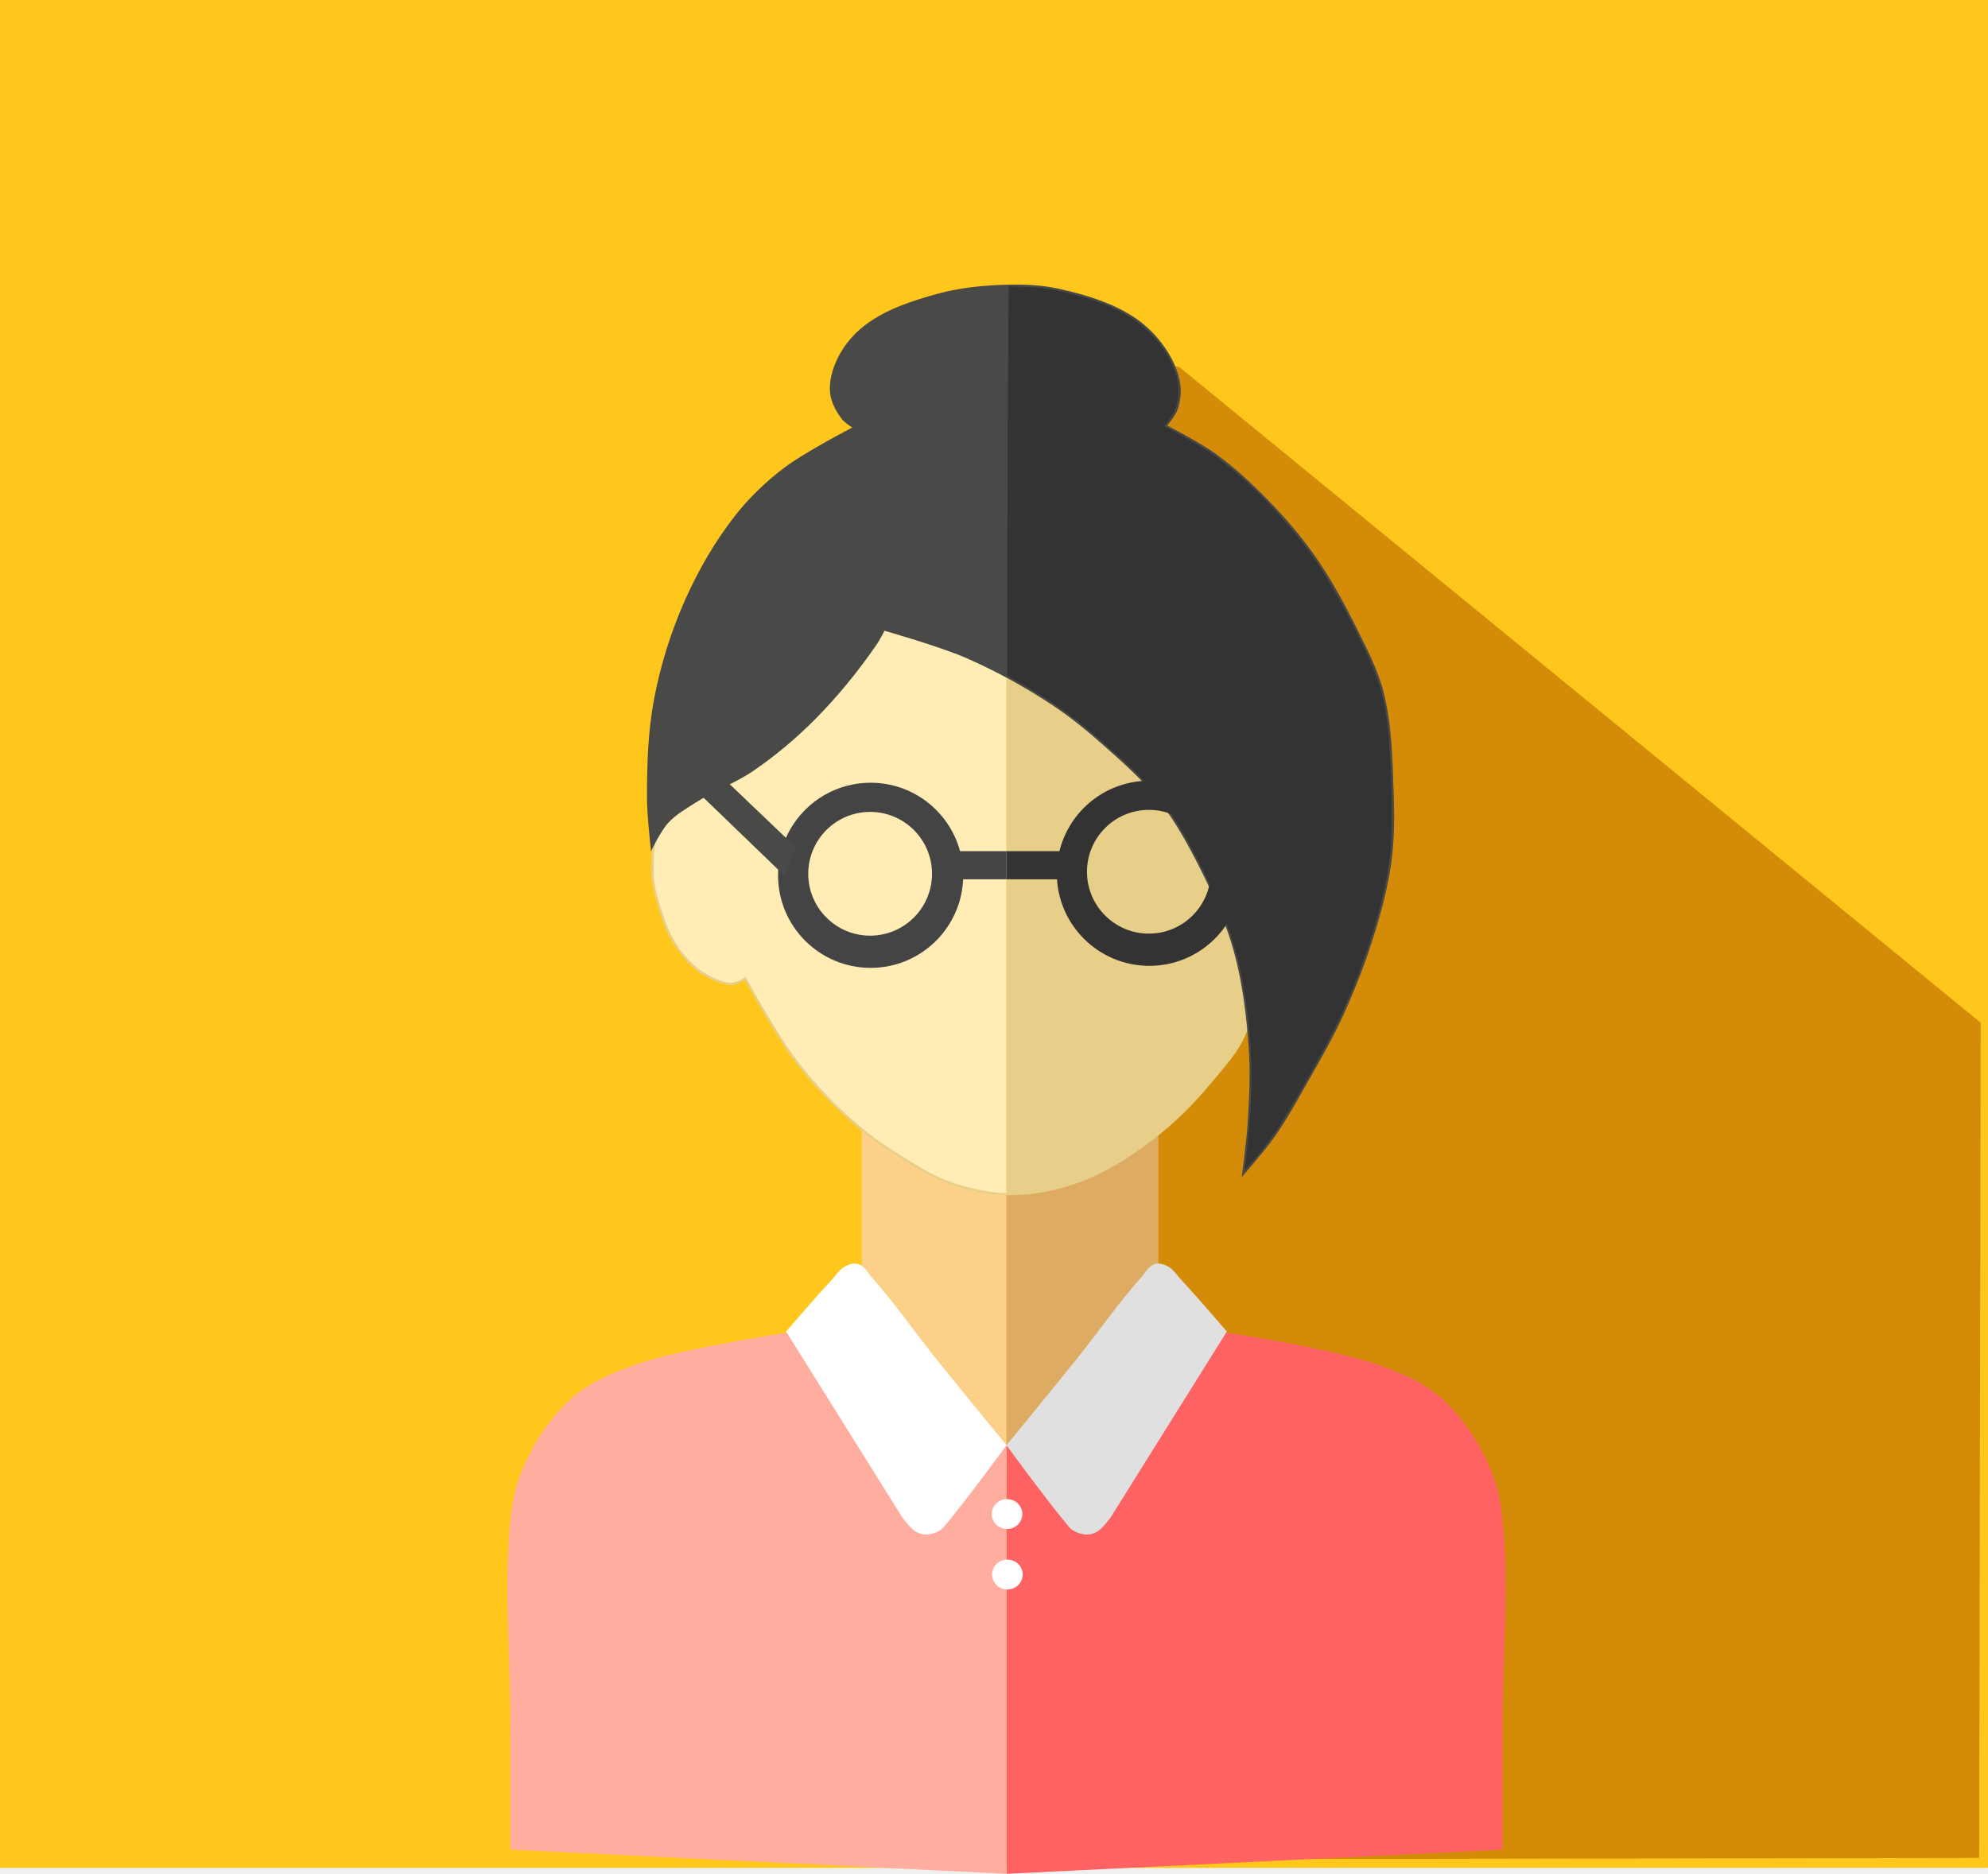
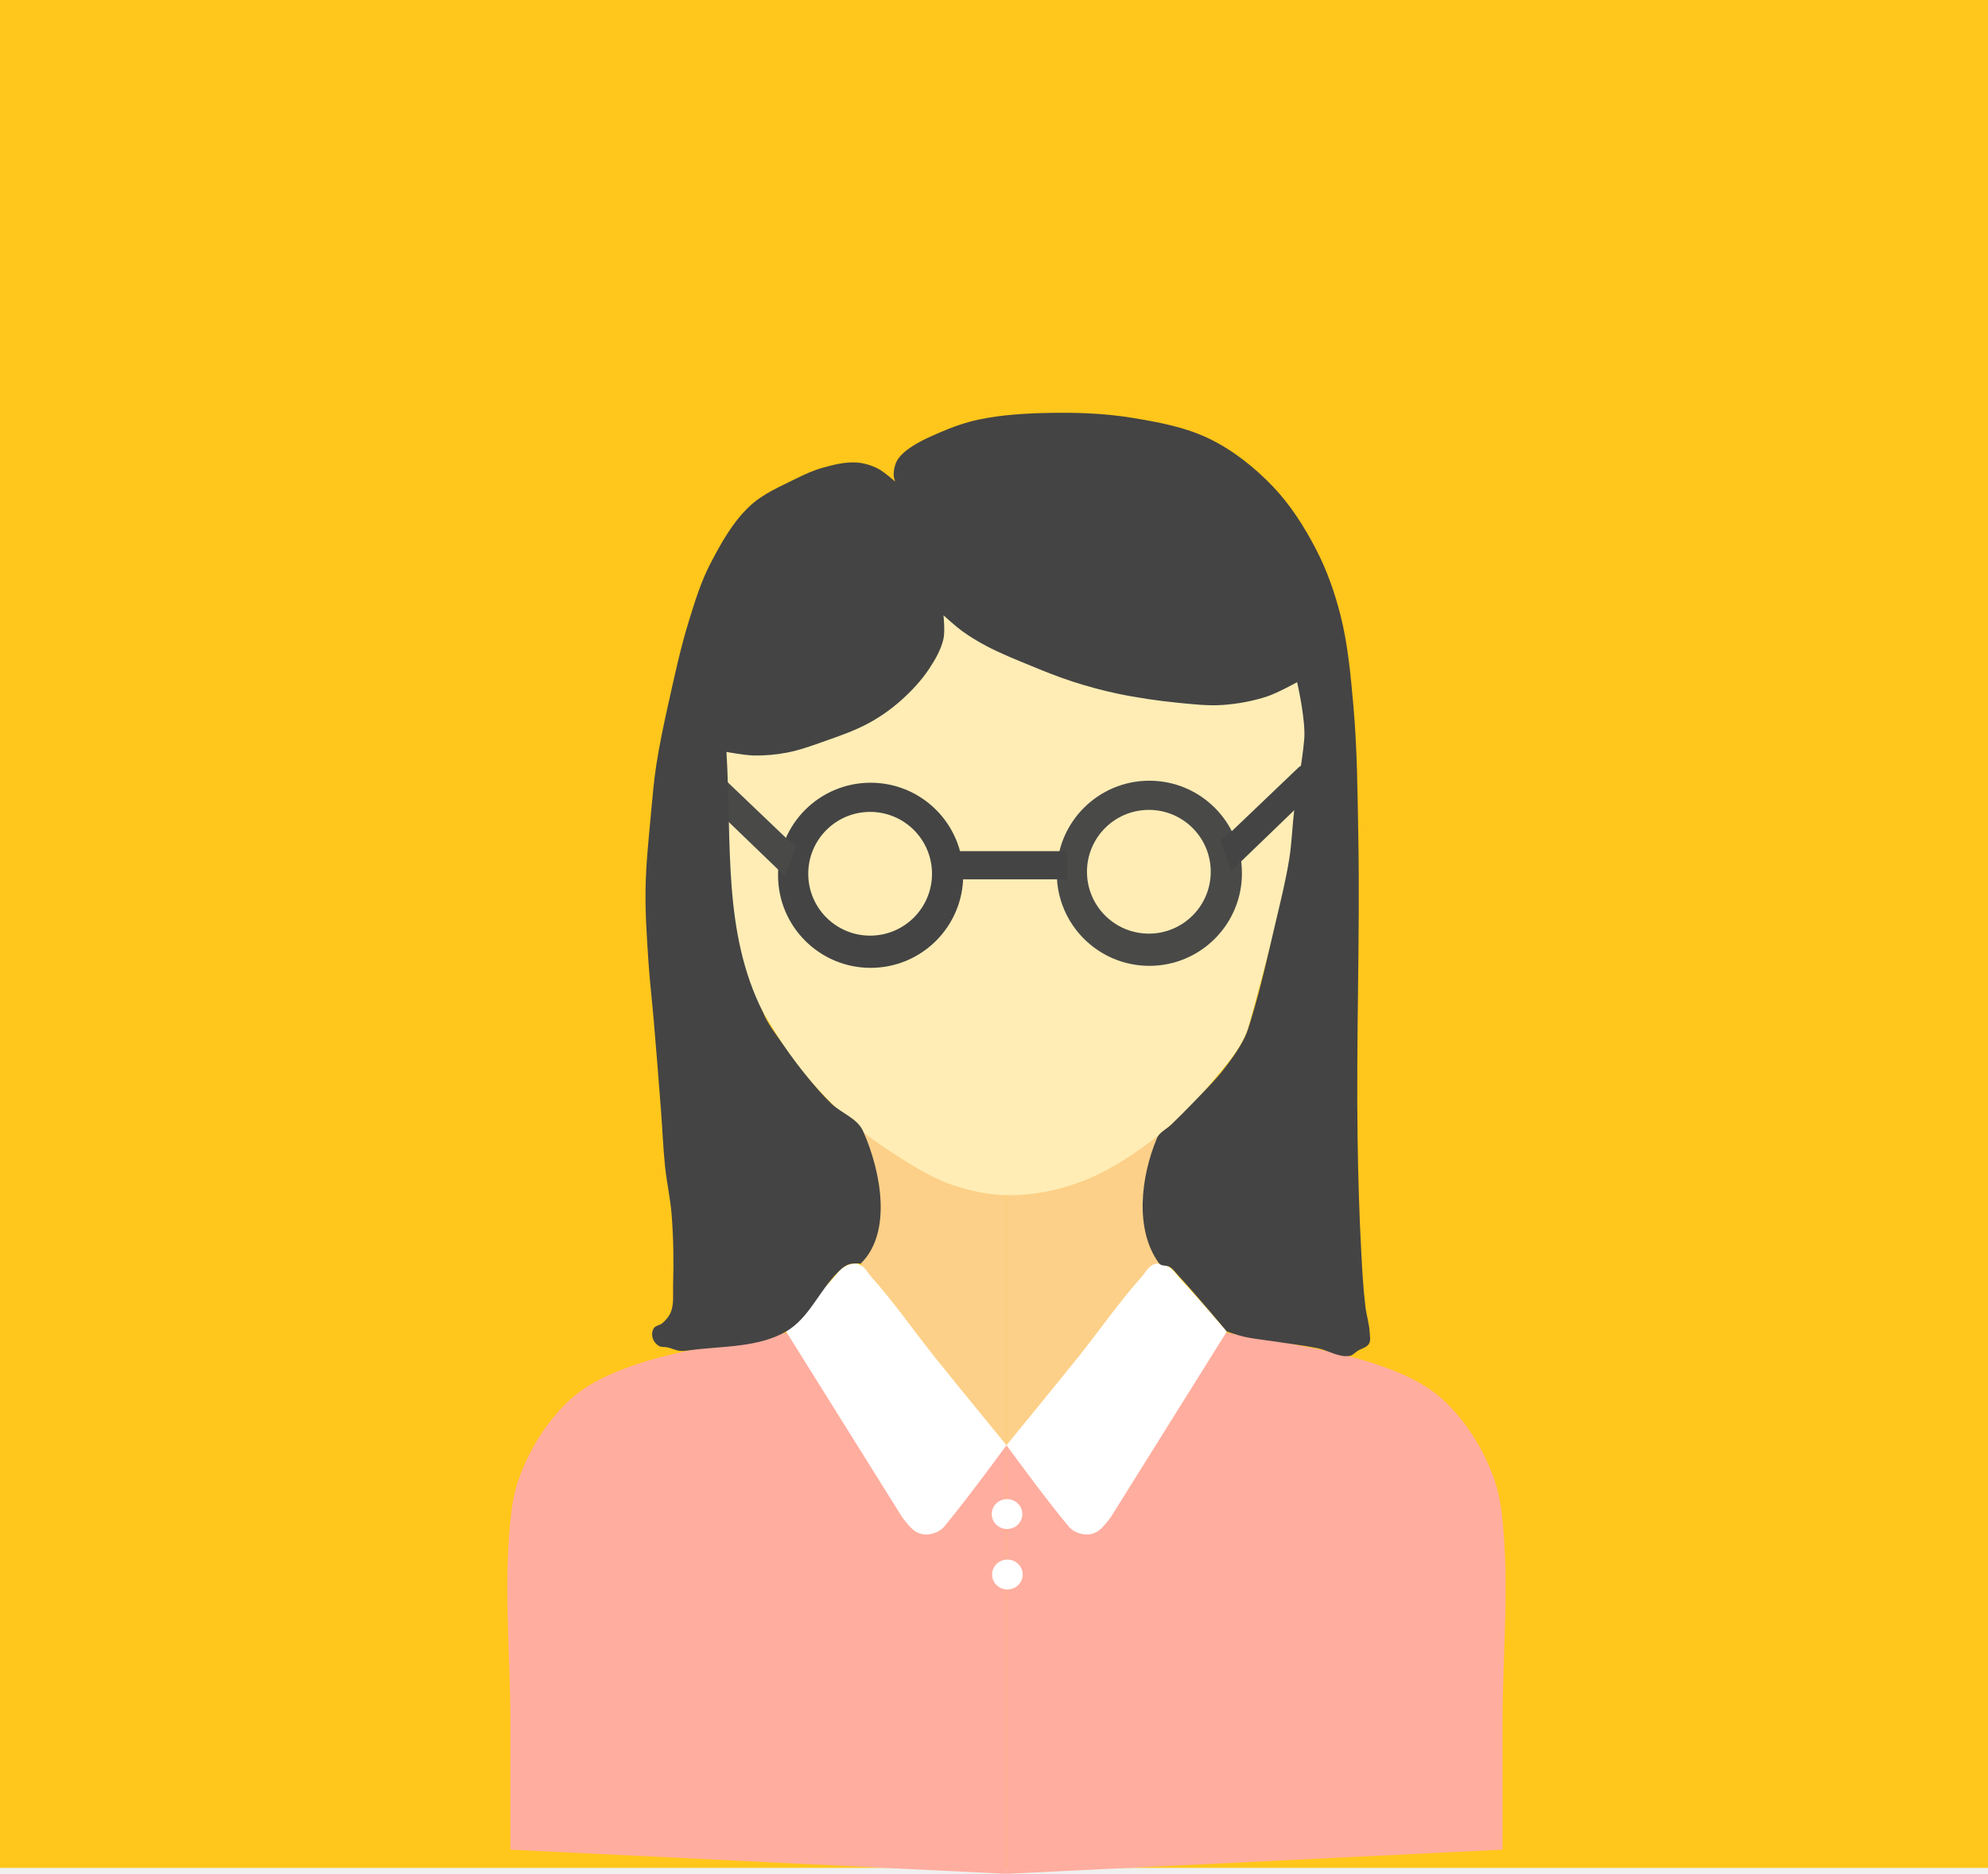
<svg xmlns="http://www.w3.org/2000/svg" width="160.32mm" height="151.135mm" viewBox="0 0 160.32 151.135" version="1.1" id="svg8">
  <defs id="defs2" />
  <g id="layer1" transform="translate(-26.15708,-17.66259)">
-     <g id="g1521" transform="translate(-150.7721,-19.31311)">
-       <rect y="36.976" x="176.929" height="150.655" width="160.32" id="rect1279" style="fill:#ffc61b;fill-opacity:1;stroke:none;stroke-width:0.311;stroke-linecap:round;stroke-linejoin:round;stroke-miterlimit:4;stroke-dasharray:none;stroke-dashoffset:0;stroke-opacity:1;paint-order:normal" />
-       <path id="path1385" d="m 272.011,66.562 64.649,52.904 -0.122,67.364 -73.692,0.115 -0.733,-121.875 z" style="fill:#d48b07;fill-opacity:1;stroke:none;stroke-width:0.273px;stroke-linecap:butt;stroke-linejoin:miter;stroke-opacity:1" />
-       <g transform="translate(63.90908,-8.915879)" id="g1277-8-4">
-         <g transform="translate(49.25655,15.25574)" id="g1027-7-9">
-           <rect style="fill:#fcd088;fill-opacity:1;stroke:none;stroke-width:0.271;stroke-linecap:round;stroke-linejoin:round;stroke-miterlimit:4;stroke-dasharray:none;stroke-dashoffset:0;stroke-opacity:1;paint-order:normal" id="rect1008-8-2" width="11.685" height="32.053" x="133.244" y="117.177" />
-           <rect style="fill:#ddab62;fill-opacity:1;stroke:none;stroke-width:0.277;stroke-linecap:round;stroke-linejoin:round;stroke-miterlimit:4;stroke-dasharray:none;stroke-dashoffset:0;stroke-opacity:1;paint-order:normal" id="rect1008-3-1-9" width="12.253" height="32.053" x="144.93" y="117.177" />
-         </g>
-         <g transform="translate(123.2631,3.044903)" id="g1166-7-7">
-           <g style="fill:#e8cf89;fill-opacity:1;stroke:none" transform="translate(-33.43279,14.52541)" id="g851-5-0-8">
-             <path style="fill:#e8cf89;fill-opacity:1;stroke:none;stroke-width:0.265px;stroke-linecap:butt;stroke-linejoin:miter;stroke-opacity:1" d="m 84.718,109.955 c 0.946,1.55 1.867,3.127 3.002,4.544 1.316,1.642 2.797,3.16 4.382,4.544 1.035,0.904 2.164,1.702 3.327,2.434 1.403,0.884 2.818,1.803 4.382,2.353 1.531,0.539 3.164,0.892 4.788,0.893 1.926,6.8e-4 3.874,-0.388 5.68,-1.055 2.08,-0.768 3.991,-1.992 5.761,-3.327 1.772,-1.336 3.373,-2.916 4.788,-4.625 1.196,-1.445 2.584,-2.899 3.084,-4.707 3.856,-13.961 9.073,-33.829 -1.785,-43.414 -7.061,-6.233 -19.979,-2.317 -28.158,2.353 -8.408,4.8 -11.693,15.468 -16.798,23.695 -0.421,0.679 -0.9,1.347 -1.136,2.11 -0.305,0.988 -0.383,2.052 -0.325,3.084 0.057,0.996 0.358,1.967 0.649,2.921 0.238,0.778 0.485,1.568 0.893,2.272 0.52,0.899 1.156,1.761 1.948,2.434 0.544,0.463 1.195,0.81 1.866,1.055 0.414,0.151 0.861,0.296 1.298,0.243 0.324,-0.039 0.893,-0.406 0.893,-0.406 0,0 0.943,1.749 1.461,2.597 z" id="path826-1-7-8" />
-             <path style="fill:#e8cf89;fill-opacity:1;stroke:none;stroke-width:0.265px;stroke-linecap:butt;stroke-linejoin:miter;stroke-opacity:1" d="m 104.518,65.567 v 59.157 0 0" id="path843-2-6-4" />
-           </g>
-           <path id="path853-7-4-1" d="M 71.231,109.641 V 80.179 l 1.075,-0.256 c 1.295,-0.308 3.025,-0.607 4.24,-0.734 1.136,-0.118 3.756,-0.118 4.707,2.65e-4 3.208,0.398 5.687,1.505 7.738,3.455 3.325,3.161 5.137,7.224 5.826,13.06 0.199,1.684 0.199,6.031 1.61e-4,8.155 -0.531,5.673 -1.57,10.832 -3.958,19.635 -0.754,2.779 -0.971,3.292 -1.952,4.602 -1.769,2.364 -4.172,4.887 -6.037,6.339 -3.794,2.955 -7.072,4.35 -10.831,4.609 l -0.809,0.056 z" style="fill:#e8cf89;fill-opacity:1;stroke:none;stroke-width:0.081;stroke-linecap:round;stroke-linejoin:round;stroke-miterlimit:4;stroke-dasharray:none;stroke-dashoffset:0;stroke-opacity:1;paint-order:normal" />
-           <path id="path859-7-4-3" d="m 69.52,138.956 c -1.613,-0.22 -3.469,-0.816 -4.862,-1.562 -0.862,-0.461 -2.808,-1.668 -3.773,-2.34 -3.014,-2.098 -6.111,-5.331 -8.076,-8.432 -0.787,-1.242 -1.773,-2.896 -2.377,-3.988 l -0.545,-0.986 -0.424,0.234 c -0.241,0.133 -0.549,0.235 -0.714,0.235 -0.836,0.004 -2.328,-0.731 -3.184,-1.569 -1.134,-1.11 -1.849,-2.33 -2.409,-4.11 -0.624,-1.983 -0.688,-2.338 -0.68,-3.773 0.01,-1.935 0.143,-2.352 1.417,-4.429 1.036,-1.69 1.936,-3.325 3.917,-7.112 2.517,-4.813 3.391,-6.364 4.742,-8.416 1.735,-2.635 3.695,-4.871 5.602,-6.392 1.883,-1.501 4.963,-3.165 8.413,-4.545 1.224,-0.489 4.018,-1.442 4.228,-1.442 0.096,0 0.113,4.318 0.113,29.375 v 29.375 l -0.304,-0.008 c -0.167,-0.005 -0.654,-0.056 -1.082,-0.115 z" style="fill:#ffedb5;fill-opacity:1;stroke:none;stroke-width:0.081;stroke-linecap:round;stroke-linejoin:round;stroke-miterlimit:4;stroke-dasharray:none;stroke-dashoffset:0;stroke-opacity:1;paint-order:normal" />
-           <g transform="translate(-97.62049,-25.48033)" id="g896-2-1-9">
-             <g id="g867-1-9-3-0" transform="translate(64.00563,41.05692)" style="fill:#494948;fill-opacity:1;stroke:none">
-               <path id="path861-7-8-9-2" d="m 101.272,80.336 c 2.43,1.059 4.767,2.352 6.979,3.814 1.494,0.987 2.881,2.137 4.22,3.327 1.544,1.372 3.107,2.757 4.382,4.382 1.288,1.643 2.306,3.492 3.246,5.356 1.092,2.167 2.109,4.398 2.759,6.735 0.711,2.558 1.032,5.223 1.217,7.871 0.138,1.97 0.04,3.953 -0.081,5.924 -0.091,1.494 -0.487,4.463 -0.487,4.463 0,0 1.809,-2.05 2.597,-3.165 1.057,-1.497 1.937,-3.112 2.84,-4.707 0.967,-1.705 1.947,-3.409 2.759,-5.193 0.971,-2.135 1.829,-4.33 2.516,-6.573 0.594,-1.939 1.119,-3.913 1.38,-5.924 0.237,-1.825 0.228,-3.679 0.162,-5.518 -0.096,-2.69 -0.146,-5.426 -0.811,-8.034 -0.465,-1.821 -1.354,-3.511 -2.191,-5.193 -0.987,-1.986 -2.056,-3.944 -3.327,-5.761 -1.111,-1.59 -2.381,-3.072 -3.733,-4.463 -1.335,-1.374 -2.749,-2.69 -4.301,-3.814 -1.217,-0.882 -3.895,-2.272 -3.895,-2.272 0,0 0.644,-0.759 0.811,-1.217 0.244,-0.665 0.342,-1.409 0.243,-2.11 -0.147,-1.045 -0.624,-2.049 -1.217,-2.921 -0.7,-1.028 -1.626,-1.934 -2.678,-2.597 -1.781,-1.122 -3.868,-1.738 -5.924,-2.191 -1.325,-0.292 -2.701,-0.357 -4.057,-0.325 -1.908,0.046 -3.839,0.226 -5.68,0.73 -2.045,0.56 -4.147,1.242 -5.843,2.516 -0.953,0.716 -1.758,1.684 -2.272,2.759 -0.405,0.847 -0.675,1.826 -0.568,2.759 0.089,0.769 0.496,1.5 0.974,2.11 0.214,0.273 0.811,0.649 0.811,0.649 0,0 -3.878,2.004 -5.599,3.327 -1.41,1.084 -2.714,2.335 -3.814,3.733 -1.635,2.078 -2.979,4.402 -4.057,6.816 -1.145,2.562 -1.994,5.276 -2.516,8.034 -0.499,2.638 -0.576,5.349 -0.568,8.034 0.004,1.411 0.325,4.22 0.325,4.22 0,0 0.782,-1.617 1.38,-2.272 0.612,-0.672 1.426,-1.132 2.191,-1.623 1.508,-0.968 3.228,-1.585 4.707,-2.597 1.775,-1.215 3.435,-2.612 4.95,-4.139 1.828,-1.841 3.476,-3.87 4.95,-6.005 0.248,-0.359 0.649,-1.136 0.649,-1.136 0,0 4.456,1.268 6.573,2.191 z" style="fill:#494948;fill-opacity:1;stroke:none;stroke-width:0.265px;stroke-linecap:butt;stroke-linejoin:miter;stroke-opacity:1" />
-               <path id="path863-0-1-1-9" d="m 104.437,81.878 0.081,-31.81" style="fill:#494948;fill-opacity:1;stroke:none;stroke-width:0.265px;stroke-linecap:butt;stroke-linejoin:miter;stroke-opacity:1" />
-             </g>
-             <path style="fill:#333333;fill-opacity:1;stroke:none;stroke-width:0.307;stroke-linecap:round;stroke-linejoin:round;stroke-miterlimit:4;stroke-dasharray:none;stroke-dashoffset:0;stroke-opacity:1;paint-order:normal" d="m 709.64,614.69 c 0,-0.192 0.272,-2.672 0.604,-5.512 2.094,-17.894 1.862,-32.511 -0.778,-48.861 -2.055,-12.727 -5.276,-22.142 -12.595,-36.811 -8.877,-17.791 -13.918,-24.373 -28.572,-37.304 -10.638,-9.388 -16.281,-13.491 -27.13,-19.726 l -3.91,-2.247 1.4e-4,-24.11 c 9e-5,-13.261 0.092,-39.967 0.204,-59.348 l 0.204,-35.237 4.933,0.177 c 5.611,0.201 8.52,0.655 15.054,2.352 10.63,2.76 17.821,6.385 22.928,11.56 3.148,3.19 4.852,5.508 6.501,8.848 1.719,3.48 2.315,5.834 2.315,9.141 0,3.448 -0.747,5.793 -2.697,8.466 l -1.527,2.092 4.593,2.51 c 2.526,1.38 5.823,3.271 7.327,4.201 10.534,6.516 25.488,21.538 34.227,34.382 4.682,6.882 10.396,17.227 15.237,27.586 5.293,11.325 6.721,17.897 7.553,34.762 0.409,8.299 0.403,22.037 -0.012,26.069 -1.556,15.116 -8.451,36.89 -17.24,54.439 -3.952,7.892 -13.729,25.03 -17.431,30.555 -3.084,4.603 -9.788,12.834 -9.788,12.017 z" id="path890-6-2-1" transform="scale(0.2645833)" />
-           </g>
-           <g transform="translate(-33.51393,14.76885)" id="g985-5-4-6">
-             <g id="g974-6-1-0">
-               <path id="path900-4-4-7-9" d="m 115.96,91.047 a 7.466,7.466 0 0 0 -7.466,7.466 7.466,7.466 0 0 0 7.466,7.466 7.466,7.466 0 0 0 7.466,-7.466 7.466,7.466 0 0 0 -7.466,-7.466 z m -0.04,2.353 a 4.991,4.991 0 0 1 4.99,4.99 4.991,4.991 0 0 1 -4.99,4.991 4.991,4.991 0 0 1 -4.991,-4.991 4.991,4.991 0 0 1 4.991,-4.99 z" style="fill:#333333;fill-opacity:1;stroke:none;stroke-width:0.311;stroke-linecap:round;stroke-linejoin:round;stroke-miterlimit:4;stroke-dasharray:none;stroke-dashoffset:0;stroke-opacity:1;paint-order:normal" />
-               <path id="path900-4-8-0-5-4" d="m 93.482,91.21 a 7.466,7.466 0 0 0 -7.466,7.466 7.466,7.466 0 0 0 7.466,7.466 7.466,7.466 0 0 0 7.466,-7.466 7.466,7.466 0 0 0 -7.466,-7.466 z m -0.04,2.353 a 4.991,4.991 0 0 1 4.99,4.99 4.991,4.991 0 0 1 -4.99,4.991 4.991,4.991 0 0 1 -4.991,-4.991 4.991,4.991 0 0 1 4.991,-4.99 z" style="fill:#444444;fill-opacity:1;stroke:none;stroke-width:0.311;stroke-linecap:round;stroke-linejoin:round;stroke-miterlimit:4;stroke-dasharray:none;stroke-dashoffset:0;stroke-opacity:1;paint-order:normal" />
-               <g id="g967-6-5-7">
-                 <rect style="fill:#333333;fill-opacity:1;stroke:none;stroke-width:0.28;stroke-linecap:round;stroke-linejoin:round;stroke-miterlimit:4;stroke-dasharray:none;stroke-dashoffset:0;stroke-opacity:1;paint-order:normal" id="rect948-21-0-8" width="4.625" height="2.272" x="104.437" y="96.728" />
-                 <rect style="fill:#444444;fill-opacity:1;stroke:none;stroke-width:0.28;stroke-linecap:round;stroke-linejoin:round;stroke-miterlimit:4;stroke-dasharray:none;stroke-dashoffset:0;stroke-opacity:1;paint-order:normal" id="rect948-2-3-0-3" width="4.625" height="2.272" x="99.811" y="96.728" />
-               </g>
-             </g>
-             <path style="fill:#494948;fill-opacity:1;stroke:none;stroke-width:0.265px;stroke-linecap:butt;stroke-linejoin:miter;stroke-opacity:1" d="m 79.119,89.425 0.73,2.84 6.735,6.492 0.893,-2.434 -0.893,-0.73 -5.437,-5.193 -2.597,-1.623 z" id="path976-3-0-7" />
-           </g>
-         </g>
-         <g id="g1210-2-4" transform="translate(89.58688,17.85245)">
-           <path style="fill:#ff6262;fill-opacity:1;stroke:none;stroke-width:0.265px;stroke-linecap:butt;stroke-linejoin:miter;stroke-opacity:1" d="m 104.599,179.174 v -34.569 l 17.609,-9.089 c 0,0 8.188,1.206 12.091,2.516 1.617,0.543 3.238,1.198 4.625,2.191 1.073,0.768 1.978,1.777 2.759,2.84 0.874,1.19 1.579,2.517 2.11,3.895 0.37,0.961 0.605,1.98 0.73,3.002 0.696,5.692 0.068,11.469 0.081,17.203 0.008,3.354 0,10.062 0,10.062 z" id="path1168-1-0" />
-           <path style="fill:#ffad9e;fill-opacity:1;stroke:none;stroke-width:0.265px;stroke-linecap:butt;stroke-linejoin:miter;stroke-opacity:1" d="m 104.599,179.174 v -34.569 l -17.609,-9.089 c 0,0 -8.188,1.206 -12.091,2.516 -1.617,0.543 -3.238,1.198 -4.625,2.191 -1.073,0.768 -1.978,1.777 -2.759,2.84 -0.874,1.19 -1.579,2.517 -2.11,3.895 -0.37,0.961 -0.605,1.98 -0.73,3.002 -0.696,5.692 -0.068,11.469 -0.081,17.203 -0.008,3.354 0,10.062 0,10.062 z" id="path1168-5-2-4" />
-         </g>
-         <path style="fill:#e0e0e0;fill-opacity:1;stroke:none;stroke-width:0.265px;stroke-linecap:butt;stroke-linejoin:miter;stroke-opacity:1" d="m 199.866,155.479 c 1.747,-2.178 3.337,-4.487 5.193,-6.573 0.331,-0.372 0.582,-0.9 1.055,-1.055 0.338,-0.111 0.738,0.001 1.055,0.162 0.478,0.242 0.769,0.746 1.136,1.136 1.26,1.341 3.652,4.139 3.652,4.139 l -9.332,14.931 c 0,0 -0.653,0.943 -1.136,1.217 -0.296,0.168 -0.66,0.256 -0.998,0.216 -0.469,-0.057 -0.971,-0.259 -1.275,-0.621 -1.849,-2.206 -5.031,-6.573 -5.031,-6.573 0,0 3.804,-4.639 5.68,-6.979 z" id="path1214-4-9" />
-         <path style="fill:#ffffff;fill-opacity:1;stroke:none;stroke-width:0.265px;stroke-linecap:butt;stroke-linejoin:miter;stroke-opacity:1" d="m 188.506,155.479 c -1.747,-2.178 -3.337,-4.487 -5.193,-6.573 -0.331,-0.372 -0.582,-0.9 -1.055,-1.055 -0.338,-0.111 -0.738,0.001 -1.055,0.162 -0.478,0.242 -0.769,0.746 -1.136,1.136 -1.26,1.341 -3.652,4.139 -3.652,4.139 l 9.332,14.931 c 0,0 0.653,0.943 1.136,1.217 0.296,0.168 0.66,0.256 0.998,0.216 0.469,-0.057 0.971,-0.259 1.275,-0.621 1.849,-2.206 5.031,-6.573 5.031,-6.573 0,0 -3.804,-4.639 -5.68,-6.979 z" id="path1214-3-5-7" />
-         <ellipse style="fill:#ffffff;fill-opacity:1;stroke:none;stroke-width:0.265;stroke-linecap:round;stroke-linejoin:round;stroke-miterlimit:4;stroke-dasharray:none;stroke-dashoffset:0;stroke-opacity:1;paint-order:normal" id="path1231-0-6" cx="194.26" cy="172.887" rx="1.234" ry="1.205" />
-         <ellipse style="fill:#ffffff;fill-opacity:1;stroke:none;stroke-width:0.265;stroke-linecap:round;stroke-linejoin:round;stroke-miterlimit:4;stroke-dasharray:none;stroke-dashoffset:0;stroke-opacity:1;paint-order:normal" id="path1231-4-7-7" cx="194.231" cy="168.01" rx="1.234" ry="1.205" />
-       </g>
+     <rect style="fill:#ffc61b;fill-opacity:1;stroke:none;stroke-width:0.311;stroke-linecap:round;stroke-linejoin:round;stroke-miterlimit:4;stroke-dasharray:none;stroke-dashoffset:0;stroke-opacity:1;paint-order:normal" id="rect1279" width="160.32" height="150.655" x="26.157" y="17.663" />
+     <g transform="translate(-37.6065,-12.97325)" id="g1027-7-9" style="fill:#fcd088;fill-opacity:1">
+       <rect style="fill:#fcd088;fill-opacity:1;stroke:none;stroke-width:0.271;stroke-linecap:round;stroke-linejoin:round;stroke-miterlimit:4;stroke-dasharray:none;stroke-dashoffset:0;stroke-opacity:1;paint-order:normal" id="rect1008-8-2" width="11.685" height="32.053" x="133.244" y="117.177" />
+       <rect style="fill:#fcd088;fill-opacity:1;stroke:none;stroke-width:0.277;stroke-linecap:round;stroke-linejoin:round;stroke-miterlimit:4;stroke-dasharray:none;stroke-dashoffset:0;stroke-opacity:1;paint-order:normal" id="rect1008-3-1-9" width="12.253" height="32.053" x="144.93" y="117.177" />
    </g>
+     <path style="fill:#ffedb5;fill-opacity:1;stroke:none;stroke-width:0.265px;stroke-linecap:butt;stroke-linejoin:miter;stroke-opacity:1" d="m 87.685,99.296 c 0.946,1.55 1.867,3.127 3.002,4.544 1.316,1.642 2.797,3.16 4.382,4.544 1.035,0.904 2.164,1.702 3.327,2.434 1.403,0.884 2.818,1.803 4.382,2.353 1.531,0.539 3.164,0.892 4.788,0.893 1.926,6.8e-4 3.874,-0.388 5.68,-1.055 2.08,-0.768 3.991,-1.992 5.761,-3.327 1.772,-1.336 3.373,-2.916 4.788,-4.625 1.196,-1.445 2.584,-2.899 3.084,-4.707 3.856,-13.961 9.073,-33.829 -1.785,-43.414 -7.061,-6.233 -19.979,-2.317 -28.158,2.353 -8.408,4.8 -11.693,15.468 -16.798,23.695 -0.421,0.679 -0.9,1.347 -1.136,2.11 -0.305,0.988 -0.383,2.052 -0.325,3.084 0.057,0.996 0.358,1.967 0.649,2.921 0.238,0.778 0.485,1.568 0.893,2.272 0.52,0.899 1.156,1.761 1.948,2.434 0.544,0.463 1.195,0.81 1.866,1.055 0.414,0.151 0.861,0.296 1.298,0.243 0.324,-0.039 0.893,-0.406 0.893,-0.406 0,0 0.943,1.749 1.461,2.597 z" id="path826-1-7-8" />
+     <path style="fill:#e8cf89;fill-opacity:1;stroke:none;stroke-width:0.265px;stroke-linecap:butt;stroke-linejoin:miter;stroke-opacity:1" d="m 107.485,54.909 v 59.157 0 0" id="path843-2-6-4" />
+     <path style="fill:#ffedb5;fill-opacity:1;stroke:none;stroke-width:0.081;stroke-linecap:round;stroke-linejoin:round;stroke-miterlimit:4;stroke-dasharray:none;stroke-dashoffset:0;stroke-opacity:1;paint-order:normal" d="m 105.92,113.772 c -1.613,-0.22 -3.469,-0.816 -4.862,-1.562 -0.862,-0.461 -2.808,-1.668 -3.773,-2.34 -3.014,-2.098 -6.111,-5.331 -8.076,-8.432 -0.787,-1.242 -1.773,-2.896 -2.377,-3.988 l -0.545,-0.986 -0.424,0.234 c -0.241,0.133 -0.549,0.235 -0.714,0.235 -0.836,0.004 -2.328,-0.731 -3.184,-1.569 -1.134,-1.11 -1.849,-2.33 -2.409,-4.11 -0.624,-1.983 -0.688,-2.338 -0.68,-3.773 0.01,-1.935 0.143,-2.352 1.417,-4.429 1.036,-1.69 1.936,-3.325 3.917,-7.112 2.517,-4.813 3.391,-6.364 4.742,-8.416 1.735,-2.635 3.695,-4.871 5.602,-6.392 1.883,-1.501 4.963,-3.165 8.413,-4.545 1.224,-0.489 4.018,-1.442 4.228,-1.442 0.096,0 0.113,4.318 0.113,29.375 v 29.375 l -0.304,-0.008 c -0.167,-0.005 -0.654,-0.056 -1.082,-0.115 z" id="path859-7-4-3" />
+     <path style="fill:#494948;fill-opacity:1;stroke:none;stroke-width:0.265px;stroke-linecap:butt;stroke-linejoin:miter;stroke-opacity:1" d="m -74.954,36.322 c 2.43,1.059 4.767,2.352 6.979,3.814 1.494,0.987 2.881,2.137 4.22,3.327 1.544,1.372 3.107,2.757 4.382,4.382 1.288,1.643 2.306,3.492 3.246,5.356 1.092,2.167 2.109,4.398 2.759,6.735 0.711,2.558 1.032,5.223 1.217,7.871 0.138,1.97 0.04,3.953 -0.081,5.924 -0.091,1.494 -0.487,4.463 -0.487,4.463 0,0 1.809,-2.05 2.597,-3.165 1.057,-1.497 1.937,-3.112 2.84,-4.707 0.967,-1.705 1.947,-3.409 2.759,-5.193 0.971,-2.135 1.829,-4.33 2.516,-6.573 0.594,-1.939 1.119,-3.913 1.38,-5.924 0.237,-1.825 0.228,-3.679 0.162,-5.518 -0.096,-2.69 -0.146,-5.426 -0.811,-8.034 -0.465,-1.821 -1.354,-3.511 -2.191,-5.193 -0.987,-1.986 -2.056,-3.944 -3.327,-5.761 -1.111,-1.59 -2.381,-3.072 -3.733,-4.463 -1.335,-1.374 -2.749,-2.69 -4.301,-3.814 -1.217,-0.882 -3.895,-2.272 -3.895,-2.272 0,0 0.644,-0.759 0.811,-1.217 0.244,-0.665 0.342,-1.409 0.243,-2.11 -0.147,-1.045 -0.624,-2.049 -1.217,-2.921 -0.7,-1.028 -1.626,-1.934 -2.678,-2.597 -1.781,-1.122 -3.868,-1.738 -5.924,-2.191 -1.325,-0.292 -2.701,-0.357 -4.057,-0.325 -1.908,0.046 -3.839,0.226 -5.68,0.73 -2.045,0.56 -4.147,1.242 -5.843,2.516 -0.953,0.716 -1.758,1.684 -2.272,2.759 -0.405,0.847 -0.675,1.826 -0.568,2.759 0.089,0.769 0.496,1.5 0.974,2.11 0.214,0.273 0.811,0.649 0.811,0.649 0,0 -3.878,2.004 -5.599,3.327 -1.41,1.084 -2.714,2.335 -3.814,3.733 -1.635,2.078 -2.979,4.402 -4.057,6.816 -1.145,2.562 -1.994,5.276 -2.516,8.034 -0.499,2.638 -0.576,5.349 -0.568,8.034 0.004,1.411 0.325,4.22 0.325,4.22 0,0 0.782,-1.617 1.38,-2.272 0.612,-0.672 1.426,-1.132 2.191,-1.623 1.508,-0.968 3.228,-1.585 4.707,-2.597 1.775,-1.215 3.435,-2.612 4.95,-4.139 1.828,-1.841 3.476,-3.87 4.95,-6.005 0.248,-0.359 0.649,-1.136 0.649,-1.136 0,0 4.456,1.268 6.573,2.191 z" id="path861-7-8-9-2" />
+     <path style="fill:#494948;fill-opacity:1;stroke:none;stroke-width:0.265px;stroke-linecap:butt;stroke-linejoin:miter;stroke-opacity:1" d="M 224.886,73.244 224.967,41.434" id="path863-0-1-1-9" />
+     <path style="fill:#494948;fill-opacity:1;stroke:none;stroke-width:0.311;stroke-linecap:round;stroke-linejoin:round;stroke-miterlimit:4;stroke-dasharray:none;stroke-dashoffset:0;stroke-opacity:1;paint-order:normal" d="m 118.846,80.632 a 7.466,7.466 0 0 0 -7.466,7.466 7.466,7.466 0 0 0 7.466,7.466 7.466,7.466 0 0 0 7.466,-7.466 7.466,7.466 0 0 0 -7.466,-7.466 z m -0.04,2.353 a 4.991,4.991 0 0 1 4.99,4.99 4.991,4.991 0 0 1 -4.99,4.991 4.991,4.991 0 0 1 -4.991,-4.991 4.991,4.991 0 0 1 4.991,-4.99 z" id="path900-4-4-7-9" />
+     <path style="fill:#444444;fill-opacity:1;stroke:none;stroke-width:0.311;stroke-linecap:round;stroke-linejoin:round;stroke-miterlimit:4;stroke-dasharray:none;stroke-dashoffset:0;stroke-opacity:1;paint-order:normal" d="m 96.368,80.794 a 7.466,7.466 0 0 0 -7.466,7.466 7.466,7.466 0 0 0 7.466,7.466 7.466,7.466 0 0 0 7.466,-7.466 7.466,7.466 0 0 0 -7.466,-7.466 z m -0.04,2.353 a 4.991,4.991 0 0 1 4.99,4.99 4.991,4.991 0 0 1 -4.99,4.991 4.991,4.991 0 0 1 -4.991,-4.991 4.991,4.991 0 0 1 4.991,-4.99 z" id="path900-4-8-0-5-4" />
+     <rect style="fill:#444444;fill-opacity:1;stroke:none;stroke-width:0.402;stroke-linecap:round;stroke-linejoin:round;stroke-miterlimit:4;stroke-dasharray:none;stroke-dashoffset:0;stroke-opacity:1;paint-order:normal" id="rect948-2-3-0-3" width="9.535" height="2.272" x="102.698" y="86.313" />
+     <path style="fill:#494948;fill-opacity:1;stroke:none;stroke-width:0.265px;stroke-linecap:butt;stroke-linejoin:miter;stroke-opacity:1" d="m 82.005,79.009 0.73,2.84 6.735,6.492 0.893,-2.434 -0.893,-0.73 -5.437,-5.193 -2.597,-1.623 z" id="path976-3-0-7" />
+     <g id="g1210-2-4" transform="translate(2.723824,-10.37655)" style="fill:#ffad9e;fill-opacity:1">
+       <path style="fill:#ffad9e;fill-opacity:1;stroke:none;stroke-width:0.265px;stroke-linecap:butt;stroke-linejoin:miter;stroke-opacity:1" d="m 104.599,179.174 v -34.569 l 17.609,-9.089 c 0,0 8.188,1.206 12.091,2.516 1.617,0.543 3.238,1.198 4.625,2.191 1.073,0.768 1.978,1.777 2.759,2.84 0.874,1.19 1.579,2.517 2.11,3.895 0.37,0.961 0.605,1.98 0.73,3.002 0.696,5.692 0.068,11.469 0.081,17.203 0.008,3.354 0,10.062 0,10.062 z" id="path1168-1-0" />
+       <path style="fill:#ffad9e;fill-opacity:1;stroke:none;stroke-width:0.265px;stroke-linecap:butt;stroke-linejoin:miter;stroke-opacity:1" d="m 104.599,179.174 v -34.569 l -17.609,-9.089 c 0,0 -8.188,1.206 -12.091,2.516 -1.617,0.543 -3.238,1.198 -4.625,2.191 -1.073,0.768 -1.978,1.777 -2.759,2.84 -0.874,1.19 -1.579,2.517 -2.11,3.895 -0.37,0.961 -0.605,1.98 -0.73,3.002 -0.696,5.692 -0.068,11.469 -0.081,17.203 -0.008,3.354 0,10.062 0,10.062 z" id="path1168-5-2-4" />
+     </g>
+     <path style="fill:#ffffff;fill-opacity:1;stroke:none;stroke-width:0.265px;stroke-linecap:butt;stroke-linejoin:miter;stroke-opacity:1" d="m 113.003,127.25 c 1.747,-2.178 3.337,-4.487 5.193,-6.573 0.331,-0.372 0.582,-0.9 1.055,-1.055 0.338,-0.111 0.738,0.001 1.055,0.162 0.478,0.242 0.769,0.746 1.136,1.136 1.26,1.341 3.652,4.139 3.652,4.139 l -9.332,14.931 c 0,0 -0.653,0.943 -1.136,1.217 -0.296,0.168 -0.66,0.256 -0.998,0.216 -0.469,-0.057 -0.971,-0.259 -1.275,-0.621 -1.849,-2.206 -5.031,-6.573 -5.031,-6.573 0,0 3.804,-4.639 5.68,-6.979 z" id="path1214-4-9" />
+     <path style="fill:#ffffff;fill-opacity:1;stroke:none;stroke-width:0.265px;stroke-linecap:butt;stroke-linejoin:miter;stroke-opacity:1" d="m 101.643,127.25 c -1.747,-2.178 -3.337,-4.487 -5.193,-6.573 -0.331,-0.372 -0.582,-0.9 -1.055,-1.055 -0.338,-0.111 -0.738,0.001 -1.055,0.162 -0.478,0.242 -0.769,0.746 -1.136,1.136 -1.26,1.341 -3.652,4.139 -3.652,4.139 l 9.332,14.931 c 0,0 0.653,0.943 1.136,1.217 0.296,0.168 0.66,0.256 0.998,0.216 0.469,-0.057 0.971,-0.259 1.275,-0.621 1.849,-2.206 5.031,-6.573 5.031,-6.573 0,0 -3.804,-4.639 -5.68,-6.979 z" id="path1214-3-5-7" />
+     <ellipse style="fill:#ffffff;fill-opacity:1;stroke:none;stroke-width:0.265;stroke-linecap:round;stroke-linejoin:round;stroke-miterlimit:4;stroke-dasharray:none;stroke-dashoffset:0;stroke-opacity:1;paint-order:normal" id="path1231-0-6" cx="107.397" cy="144.658" rx="1.234" ry="1.205" />
+     <ellipse style="fill:#ffffff;fill-opacity:1;stroke:none;stroke-width:0.265;stroke-linecap:round;stroke-linejoin:round;stroke-miterlimit:4;stroke-dasharray:none;stroke-dashoffset:0;stroke-opacity:1;paint-order:normal" id="path1231-4-7-7" cx="107.368" cy="139.781" rx="1.234" ry="1.205" />
+     <path style="fill:#444444;fill-opacity:1;stroke:none;stroke-width:0.265px;stroke-linecap:butt;stroke-linejoin:miter;stroke-opacity:1" d="m 84.742,78.309 c 0.451,-0.369 0,0 0,0 0,0 1.448,0.27 2.18,0.287 0.902,0.021 1.811,-0.061 2.697,-0.23 0.981,-0.187 1.928,-0.528 2.869,-0.861 1.286,-0.455 2.592,-0.892 3.787,-1.549 0.925,-0.509 1.796,-1.13 2.582,-1.836 0.837,-0.751 1.617,-1.587 2.238,-2.525 0.491,-0.742 0.952,-1.542 1.148,-2.41 0.139,-0.616 0,-1.894 0,-1.894 0,0 0.965,0.88 1.492,1.262 0.619,0.449 1.275,0.848 1.951,1.205 1.166,0.616 2.396,1.105 3.615,1.607 1.097,0.452 2.199,0.897 3.328,1.262 1.187,0.384 2.393,0.719 3.615,0.975 1.628,0.342 3.279,0.582 4.935,0.746 1.2,0.119 2.412,0.259 3.615,0.172 1.205,-0.087 2.41,-0.311 3.558,-0.689 0.845,-0.278 2.41,-1.148 2.41,-1.148 0,0 0.705,3.063 0.574,4.59 -0.169,1.972 -0.573,3.782 -0.803,5.681 -0.16,1.317 -0.195,2.649 -0.402,3.959 -0.284,1.797 -0.733,3.565 -1.148,5.336 -0.603,2.574 -1.177,5.161 -1.951,7.689 -0.149,0.486 -0.289,0.98 -0.516,1.435 -0.451,0.901 -1.044,1.73 -1.664,2.525 -0.766,0.982 -1.663,1.855 -2.525,2.754 -0.561,0.586 -1.14,1.155 -1.721,1.721 -0.378,0.368 -0.944,0.604 -1.148,1.09 -1.302,3.105 -1.82,7.384 0.172,10.099 0.179,0.244 0.603,0.128 0.861,0.287 0.276,0.171 0.467,0.451 0.689,0.689 1.358,1.459 3.916,4.518 3.916,4.518 v 0 c 0,0 0.9,0.31 1.363,0.417 0.717,0.165 1.453,0.231 2.18,0.344 1.243,0.194 2.495,0.332 3.73,0.574 0.888,0.174 1.747,0.781 2.639,0.631 0.246,-0.041 0.42,-0.269 0.631,-0.402 0.305,-0.193 0.733,-0.264 0.918,-0.574 0.157,-0.263 0.073,-0.612 0.057,-0.918 -0.036,-0.697 -0.261,-1.373 -0.344,-2.066 -0.184,-1.523 -0.262,-3.058 -0.344,-4.59 -0.159,-2.981 -0.243,-5.966 -0.287,-8.951 -0.121,-8.128 0.202,-16.259 0.057,-24.386 -0.063,-3.54 -0.084,-7.089 -0.402,-10.615 -0.218,-2.425 -0.435,-4.87 -1.033,-7.23 -0.46,-1.819 -1.089,-3.613 -1.951,-5.279 -0.948,-1.833 -2.074,-3.615 -3.5,-5.107 -1.473,-1.54 -3.192,-2.909 -5.107,-3.844 -1.967,-0.961 -4.18,-1.361 -6.341,-1.712 -2.178,-0.353 -4.401,-0.423 -6.607,-0.382 -1.9,0.035 -3.817,0.148 -5.677,0.54 -1.083,0.228 -2.135,0.606 -3.15,1.047 -0.949,0.412 -1.92,0.834 -2.726,1.482 -0.296,0.238 -0.577,0.521 -0.746,0.861 -0.165,0.333 -0.232,0.719 -0.23,1.09 9.85e-4,0.176 0.115,0.516 0.115,0.516 0,0 -0.905,-0.812 -1.444,-1.075 -0.53,-0.258 -1.117,-0.431 -1.706,-0.463 -0.906,-0.049 -1.815,0.182 -2.689,0.425 -0.742,0.207 -1.449,0.53 -2.139,0.872 -1.299,0.646 -2.684,1.228 -3.742,2.22 -1.374,1.288 -2.319,2.993 -3.188,4.664 -0.741,1.425 -1.218,2.976 -1.695,4.509 -0.681,2.189 -1.163,4.436 -1.662,6.674 -0.375,1.685 -0.738,3.375 -0.999,5.081 -0.19,1.243 -0.298,2.497 -0.412,3.749 -0.188,2.07 -0.415,4.142 -0.449,6.221 -0.031,1.891 0.1,3.783 0.221,5.671 0.108,1.674 0.307,3.34 0.449,5.012 0.204,2.398 0.395,4.797 0.578,7.196 0.114,1.493 0.169,2.991 0.325,4.48 0.137,1.312 0.432,2.606 0.534,3.922 0.147,1.888 0.172,3.788 0.115,5.681 -0.022,0.71 0.079,1.459 -0.172,2.123 -0.136,0.358 -0.403,0.664 -0.689,0.918 -0.198,0.177 -0.539,0.182 -0.689,0.402 -0.142,0.208 -0.176,0.502 -0.115,0.746 0.07,0.278 0.271,0.54 0.516,0.689 0.199,0.121 0.461,0.064 0.689,0.115 0.349,0.077 0.677,0.251 1.033,0.287 0.267,0.027 0.537,-0.022 0.803,-0.057 2.604,-0.345 5.46,-0.195 7.736,-1.507 1.819,-1.049 2.664,-3.256 4.142,-4.748 0.162,-0.164 0.326,-0.33 0.516,-0.459 0.142,-0.096 0.294,-0.183 0.459,-0.23 0.222,-0.062 0.458,-0.048 0.689,-0.057 0.076,-0.003 0.175,0.054 0.23,0 2.536,-2.496 1.624,-7.424 0.172,-10.673 -0.465,-1.04 -1.767,-1.442 -2.582,-2.238 -0.61,-0.596 -1.177,-1.237 -1.721,-1.894 -0.75,-0.904 -1.459,-1.843 -2.123,-2.812 C 88.744,101.091 88.073,100.263 87.685,99.296 84.431,92.844 85.186,85.762 84.742,78.309 Z" id="path3991" />
+     <path style="fill:#444444;fill-opacity:1;stroke:none;stroke-width:0.265px;stroke-linecap:butt;stroke-linejoin:miter;stroke-opacity:1" d="m 132.934,78.558 -0.73,2.84 -6.735,6.492 -0.893,-2.434 0.893,-0.73 5.437,-5.193 2.597,-1.623 z" id="path976-3-0-7-5" />
  </g>
</svg>
